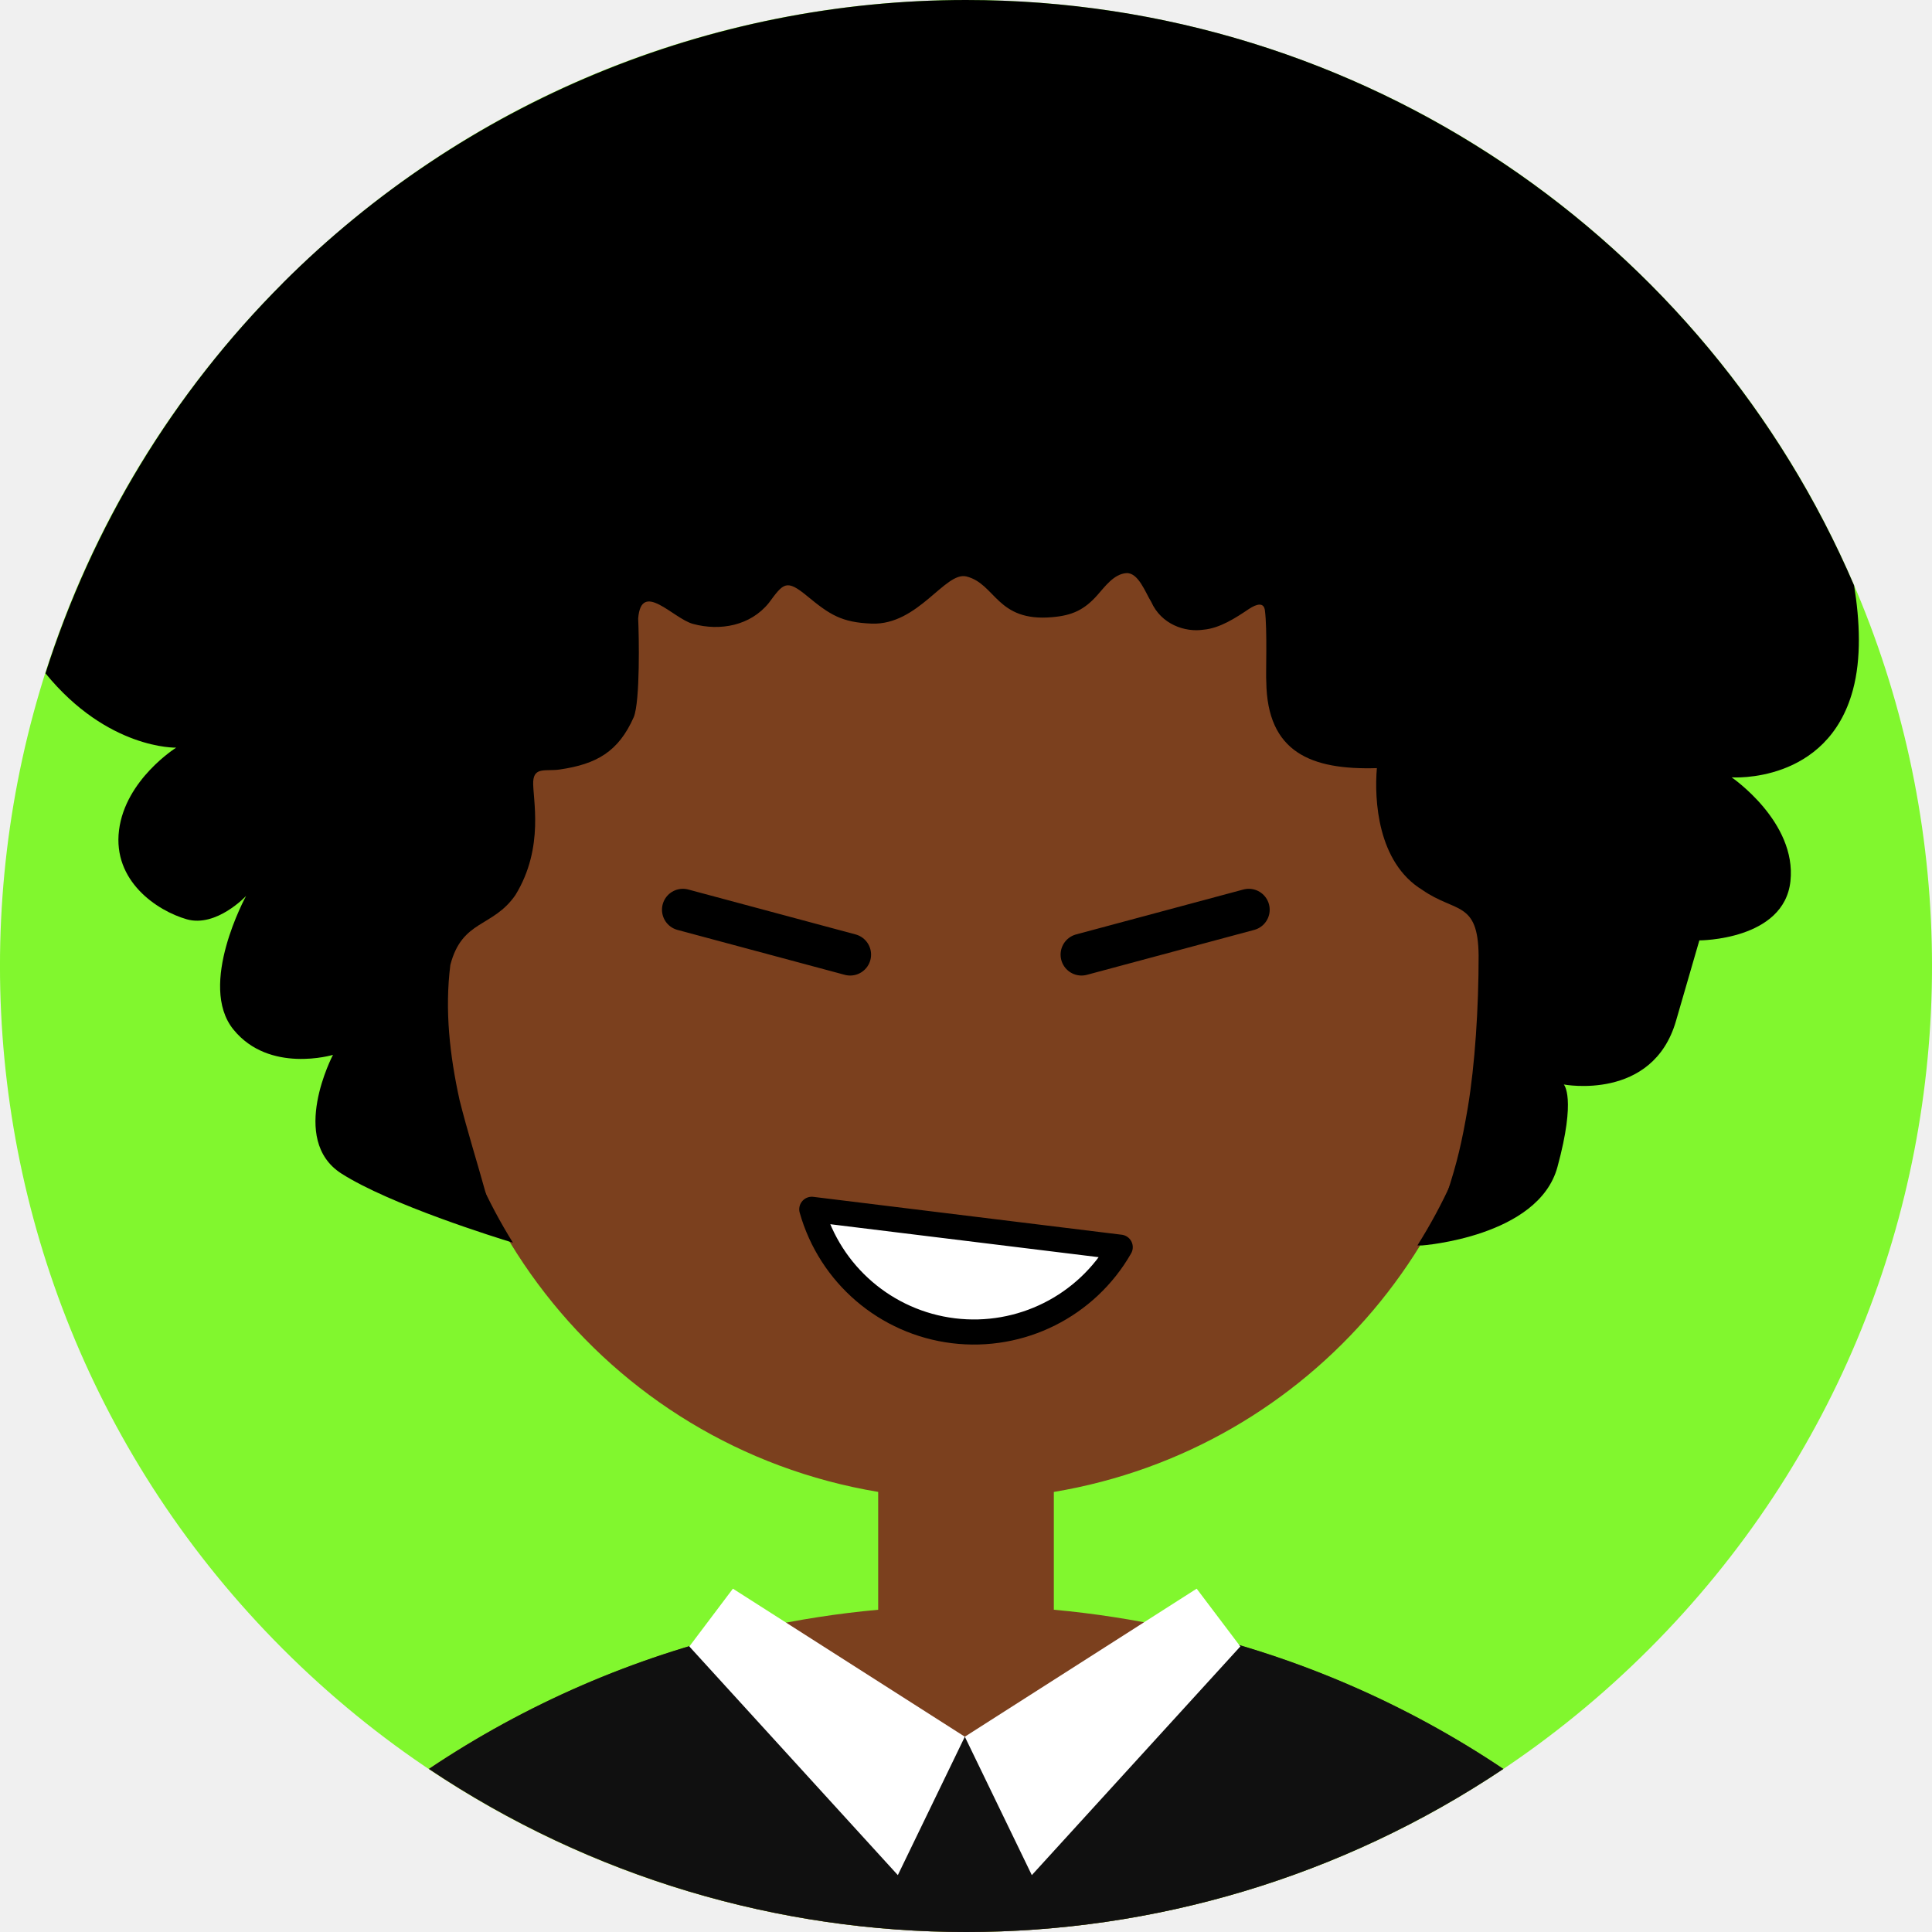
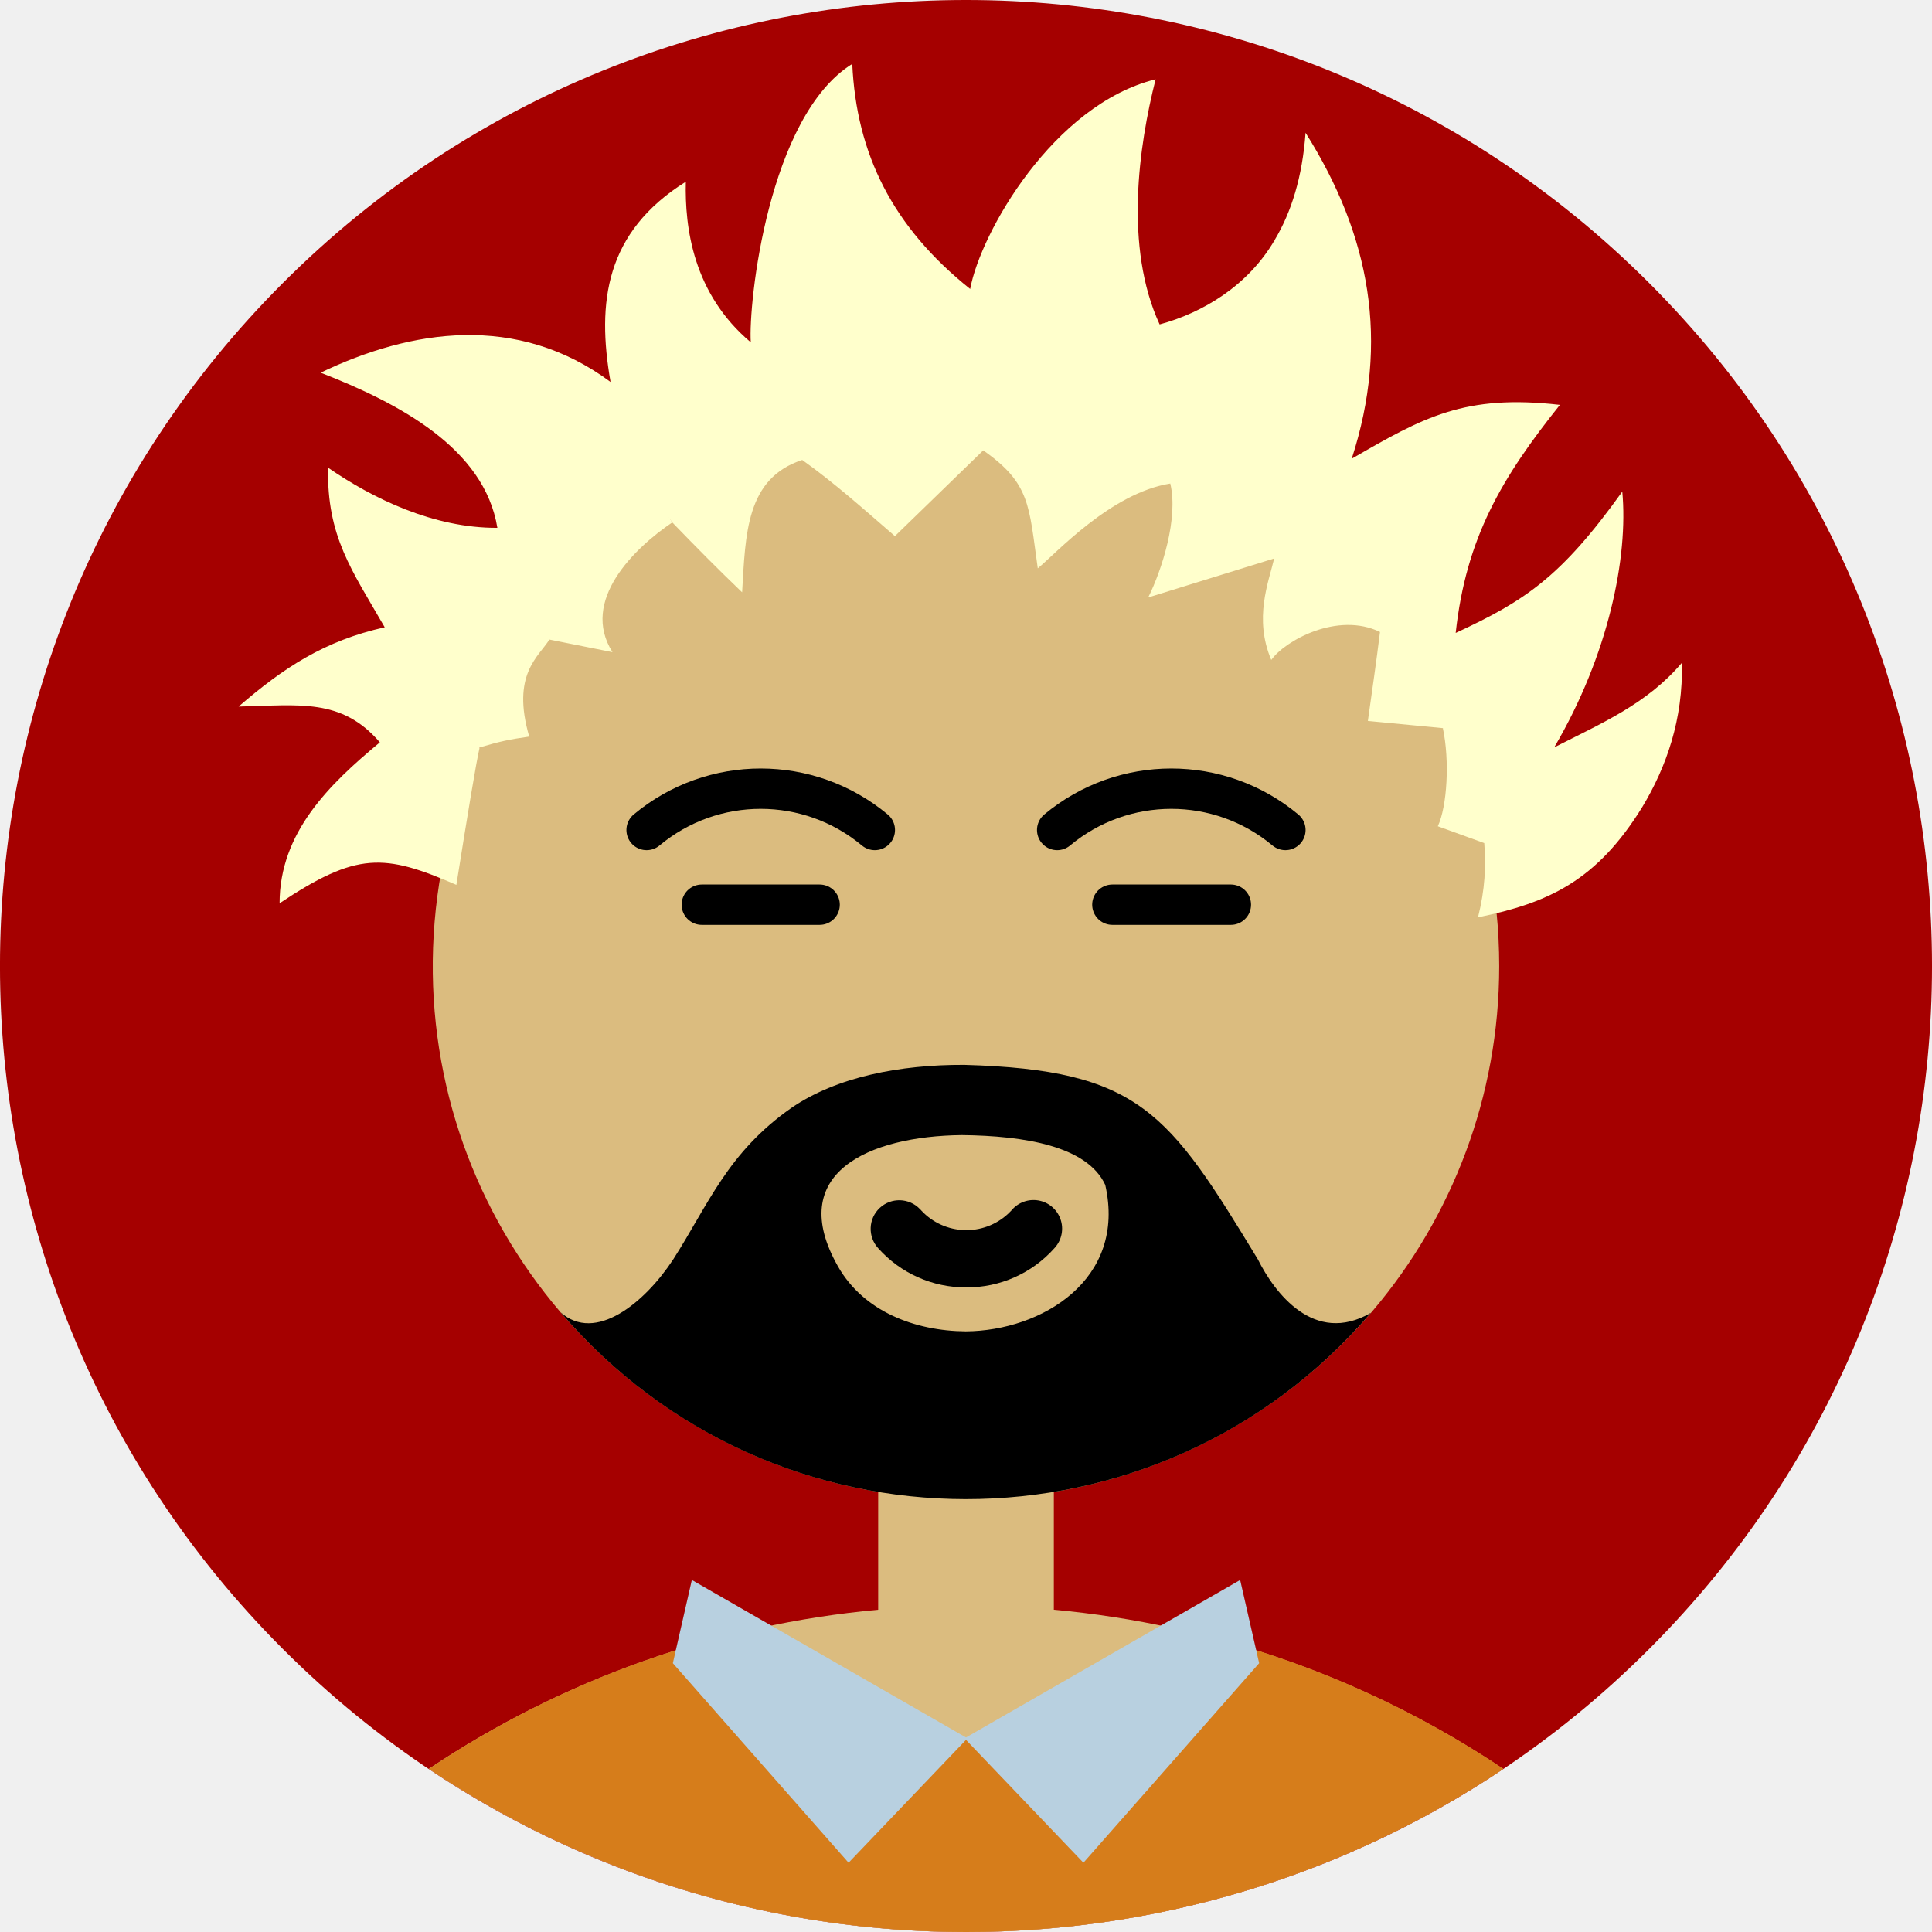
<svg xmlns="http://www.w3.org/2000/svg" viewBox="0 0 231 231">
-   <path d="M33.83,33.83a115.5,115.5,0,1,1,0,163.34,115.49,115.49,0,0,1,0-163.34Z" style="fill:#81f72e;" />
-   <path d="m115.5 51.75a63.75 63.75 0 0 0-10.5 126.63v14.09a115.5 115.5 0 0 0-53.729 19.027 115.5 115.5 0 0 0 128.46 0 115.5 115.5 0 0 0-53.729-19.029v-14.084a63.75 63.75 0 0 0 53.25-62.881 63.75 63.75 0 0 0-63.65-63.75 63.75 63.75 0 0 0-0.1 0z" style="fill:#7b401e;" />
-   <path d="m141.75 195a114.79 114.79 0 0 1 38 16.5 115.53 115.53 0 0 1-128.46 0 114.79 114.79 0 0 1 38-16.5l13.85 13.85v-1.2h17.86v3.1h5z" style="fill:#101010;" />
-   <polygon points="115.36 207.65 123.37 224.2 148.3 196.86 143.08 189.95" style="fill:#fff;" />
-   <polygon points="115.36 207.65 107.35 224.2 82.42 196.86 87.63 189.95" style="fill:#fff;" />
-   <path d="m108.37 22.019c-6.27-12.829-17.151-13.396-18.949 1.177-11.448-9.458-26.021-4.483-20.361 12.422-12.251-7.928-24.919 1.776-17.076 20.853-27.08 2.365-22.715 24.726-10.111 31.435-9.9 3.357-10.701 9.401-8.464 14.497 2.657 4.784 9.013 6.474 11.545 9.652-6.624 0.594-8.411 5.601-5.74 9.519 1.69 2.479 5.276 4.222 8.597 5.545 1.048 0.407 3.702 1.273 3.905 2.418 0.187 1.216-6.788 3.006-5.728 5.261 0.606 1.423 1.776 2.715 2.647 3.716 1.281 1.659 10.755 8.035 9.458 4.205-1.027-3.723-2.215-7.468-3.146-11.192-1.166-5.307-1.787-10.721-1.102-16.156 1.422-5.455 5.069-4.426 7.784-8.359 3.526-5.75 2.03-11.614 2.124-13.575 0.107-1.787 1.541-1.188 3.188-1.434 4.387-0.642 7.008-2.119 8.838-6.27 0.77-1.926 0.621-9.758 0.524-11.78 0.364-4.633 4.184 0 6.548 0.642 3.263 0.888 6.88 0.214 9.073-2.504 1.755-2.375 2.086-2.889 4.611-0.802 2.686 2.215 4.098 3.135 7.693 3.274 5.564 0.203 8.774-6.27 11.32-5.639 3.52 0.877 3.606 5.457 10.261 4.868 2.386-0.203 3.83-0.867 5.403-2.643 0.888-0.995 1.958-2.504 3.434-2.621 1.466-0.118 2.322 2.365 3.006 3.445 1.193 2.675 4.029 3.651 6.238 3.317 1.958-0.171 3.854-1.411 5.427-2.471 0.997-0.661 1.828-0.811 1.926 0.207 0.296 2.227 0.086 7.702 0.16 8.482 0.106 8.461 5.37 10.569 13.223 10.333-0.319 3.746 0.058 11.28 5.435 14.562 3.948 2.76 6.666 1.273 6.73 7.853 7e-3 6.191-0.437 13.061-1.295 18.189-0.695 4.044-1.241 6.484-2.525 10.378-0.642 1.915-0.813 1.969 1.412 1.07 7.147-3.146 10.539-11.48 8.356-18.842-0.439-2.044 0.845-1.723 2.878-2.611 9.525-4.236 8.126-11.335-0.76-14.273 11.988-3.093 13.886-8.9 6.687-15.375 7.308-5.917 3.638-16.177-2.803-16.991 12.422-7.094 5.735-22.062-5.104-18.499 4.173-12.037-5.564-26.203-21.121-16.894 6.965-11.373 2.065-22.661-12.101-10.785-3.456-18.382-15.14-16.584-23.902-5.018 0.094-20.075-16.001-17.42-18.146-2.589z" style="fill:#000;" />
-   <path d="m5.435 80.502c7.447 9.137 15.632 8.891 15.632 8.891s-6.077 3.798-6.837 9.876c-0.76 6.088 4.558 9.63 8.099 10.646 3.552 1.006 7.094-2.792 7.094-2.792s-5.831 10.646-1.519 15.964c4.301 5.318 11.908 3.039 11.908 3.039s-5.328 10.132 1.006 14.187c5.831 3.723 18.542 7.671 20.511 8.271-6.067-9.747-9.576-21.249-9.576-33.575v-0.043c0-35.201 28.546-63.747 63.747-63.747 35.212 0 63.758 28.546 63.758 63.747 0 12.476-3.584 24.116-9.79 33.949h0.535s13.931-1.006 16.21-9.373c2.279-8.356 0.76-9.876 0.76-9.876s10.635 2.033 13.417-7.597l2.793-9.63s10.132 0 10.892-7.083c0.76-7.094-7.029-12.411-7.029-12.411s11.459 0.824 14.498-10.453c1.016-3.756 0.835-8.217 0.139-12.497-17.665-41.161-58.569-69.995-106.18-69.995-30.632 0-60.034 12.187-81.679 33.831v0.011c-13.171 13.171-22.833 29.22-28.386 46.66z" style="fill:#000;" />
-   <path d="m129.31 114.14 20-5.37m-47.66 5.37-20-5.37" style="fill:none;stroke-linecap:round;stroke-linejoin:round;stroke-width:5px;stroke:#000;" />
-   <path d="m97.06 144.59a20.15 20.15 0 0 0 36.88 4.53z" style="fill:#fff;stroke-linecap:round;stroke-linejoin:round;stroke-width:3px;stroke:#000;" />
+   <path d="M33.83,33.83a115.5,115.5,0,1,1,0,163.34,115.49,115.49,0,0,1,0-163.34Z" style="fill:#a50000;" />
+   <path d="m115.5 51.75a63.75 63.75 0 0 0-10.5 126.63v14.09a115.5 115.5 0 0 0-53.729 19.027 115.5 115.5 0 0 0 128.46 0 115.5 115.5 0 0 0-53.729-19.029v-14.084a63.75 63.75 0 0 0 53.25-62.881 63.75 63.75 0 0 0-63.65-63.75 63.75 63.75 0 0 0-0.1 0z" style="fill:#dbbc7f;" />
+   <path d="m141.75 195a114.79 114.79 0 0 1 38 16.5 115.53 115.53 0 0 1-128.46 0 114.79 114.79 0 0 1 38-16.5l26.23 13 26.27-13z" style="fill:#D67D1B;" />
+   <polygon points="115.5 208.03 115.5 207.74 82.72 188.91 80.45 198.86 101.46 222.72" style="fill:#b8d0e0;" />
+   <polygon points="115.5 208.03 115.5 207.74 148.28 188.91 150.55 198.86 129.54 222.72" style="fill:#b8d0e0;" />
+   <path d="m156.1 15.879c-0.386 5.301-1.705 9.476-3.66 12.76-0.412 23.773-9.234 35.229-15.154 42.797l15.062-4.664c-0.663 2.813-2.463 7.156-0.348 12.137 1.633-2.314 7.939-5.807 13-3.348-0.434 3.553-0.953 7.094-1.451 10.639l8.965 0.859c0.835 3.879 0.517 9.345-0.6 11.736l5.551 2.01c0.208 2.765 0.1 5.491-0.746 8.875 8.454-1.722 14.213-4.39 19.641-13.188 2.864-4.752 4.902-10.483 4.731-17.242-4.161 4.916-9.648 7.248-15.26 10.109 6.507-11.065 8.865-22.768 8.137-30.58-7.346 10.251-11.649 13.06-19.918 16.9 1.239-11.4 5.525-18.582 12.461-27.27-11.392-1.302-16.301 1.475-24.891 6.439 4.547-14.036 2.221-26.679-5.519-38.971zm-117.76 28.682c9.338 3.637 19.581 9.023 21.129 18.549-7.618 0.041-14.897-3.507-20.242-7.189-0.16 8.231 2.845 12.252 6.773 19.08-7.213 1.613-12.084 4.832-17.471 9.48 7.295-0.157 12.299-1.05 16.891 4.279-6.051 5.016-11.99 10.79-11.99 19.24 9.257-6.169 12.495-5.949 21.137-2.201 1.291-8.1 2.398-14.872 2.787-16.435 2.472-0.732 3.525-0.948 5.922-1.294-2.156-7.428 1.1-9.518 2.414-11.6l7.543 1.506c-3.909-6.17 2.656-12.483 7.144-15.51-4.447-7.208-5.665-11.558-7.377-16.797-11.198-8.295-23.895-6.274-34.66-1.109z" style="fill:#ffc;" />
+   <path d="m101.9 7.641c-10.047 6.242-12.441 28.646-12.131 33.289-6.925-5.826-7.899-13.75-7.769-19.203-9.623 6.016-10.666 14.421-9 23.943 1.106 5.141 2.397 10.461 7.377 16.797 2e-3 -1e-3 4e-3 -3e-3 6e-3 -4e-3 2.774 2.874 5.464 5.594 8.348 8.357 0.412-6.971 0.454-13.622 7.186-15.824 3.953 2.817 7.412 5.939 11.084 9.104l10.559-10.25c5.645 3.961 5.453 6.565 6.521 14.104 2.153-1.755 8.719-9.004 15.844-10.139 0.987 4.126-0.994 10.308-2.639 13.621 0 0 14.32-11.846 15.195-27.971 0.34-6.26 0.224-11.146-0.041-14.826-3.212 5.565-8.712 8.78-13.789 10.15-4.271-9.249-2.478-21.435-0.48-29.309-12.21 3.019-20.932 18.337-22.172 25.07-9.268-7.397-13.605-16.146-14.098-26.91z" style="fill:#ffc;" />
+   <path d="m133 108.17h14.17m-63.26 0h14.09m-20.69-8.93a21.31 21.31 0 0 1 27.29 0m21.8 0a21.31 21.31 0 0 1 27.29 0" style="fill:none;stroke-linecap:round;stroke-linejoin:round;stroke-width:4.824px;stroke:#000;" />
+   <path d="m115.5 153.93a14 14 0 0 1-10.5-4.69 3.421 3.421 0 0 1 5-4.67l0.08 0.08 0.08 0.09a7.35 7.35 0 0 0 10.39 0.37l0.37-0.37a3.421 3.421 0 1 1 5.23 4.41l-0.08 0.09a14 14 0 0 1-10.53 4.69z" />
+   <path d="m115.27 127.32c-7.663-0.03-15.251 1.442-20.646 5.146-7.62 5.33-9.905 11.512-14.127 18.109-3.438 5.245-9.326 10.024-13.467 6.334 25.425 29.755 71.409 29.786 96.875 0.066-6.81 3.93-11.545-2.47-13.508-6.4-10.697-17.605-14.115-22.656-35.127-23.256zm-0.268 8.398c7.457 0.08 14.986 1.297 17.146 5.952 2.576 11.319-7.588 17.454-16.681 17.515-6.09-0.05-12.2-2.38-15.26-7.74-6.36-11.16 3.635-15.607 14.795-15.727z" style="fill:#000;" />
</svg>
